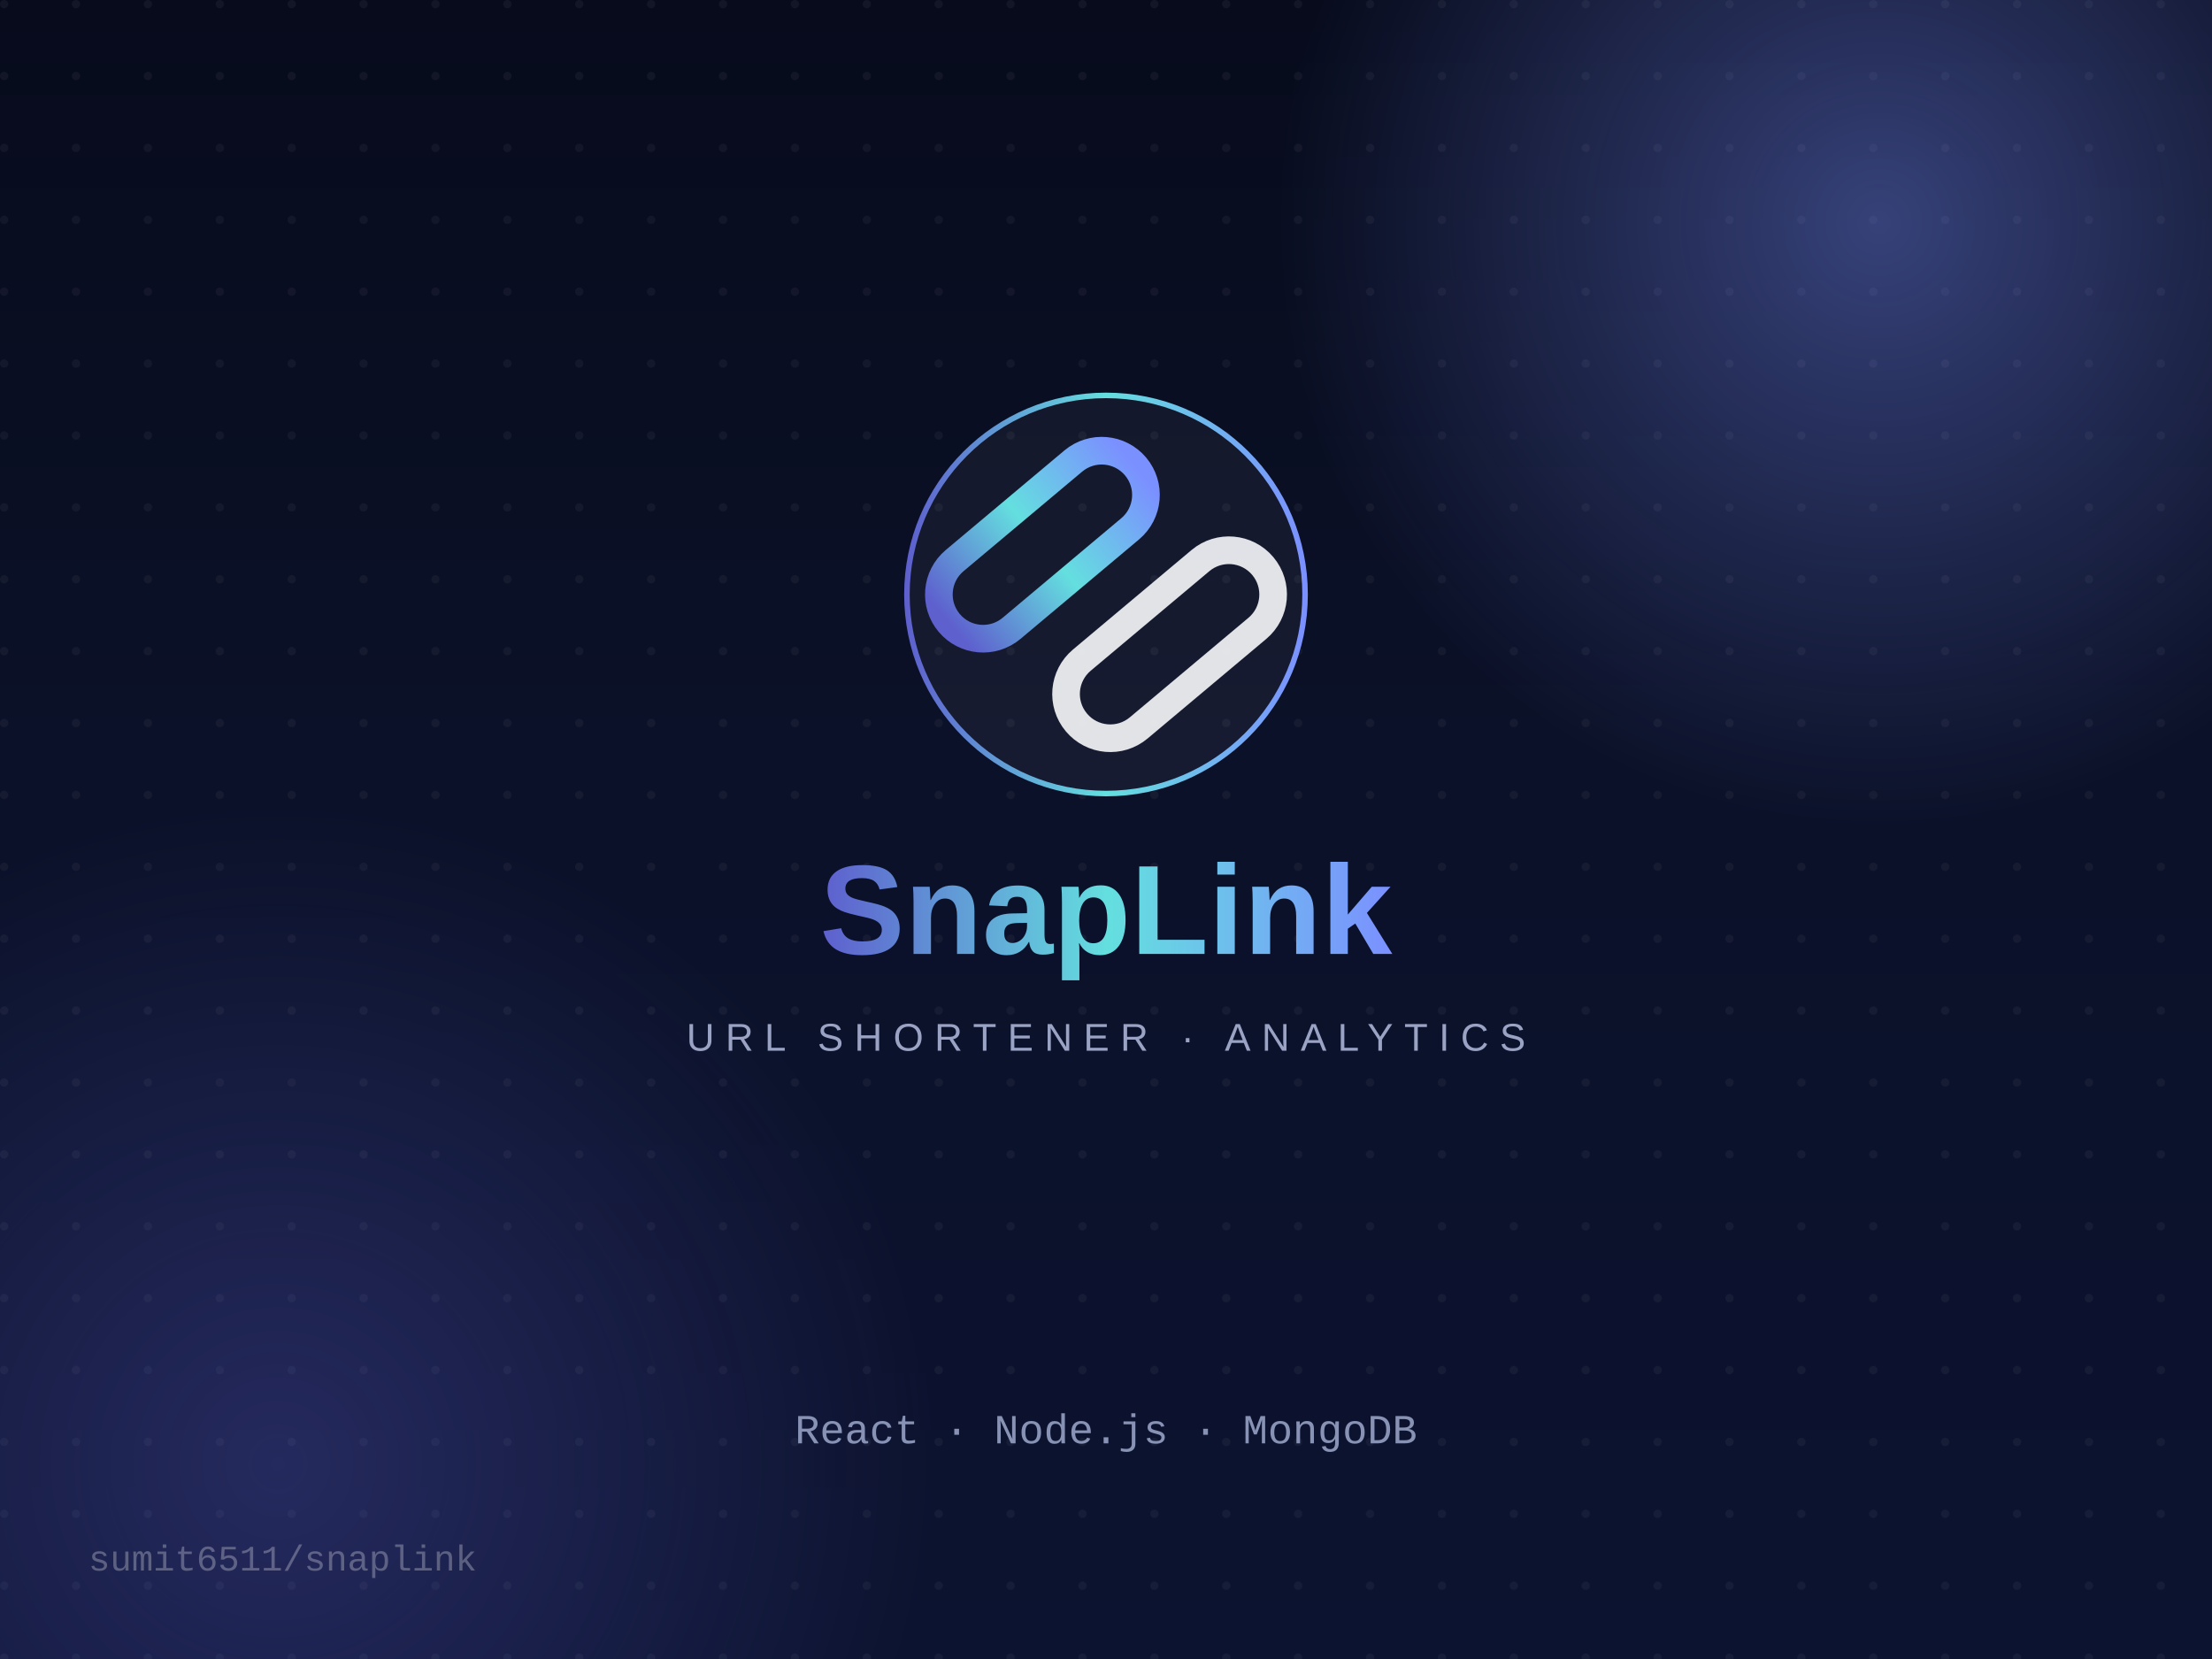
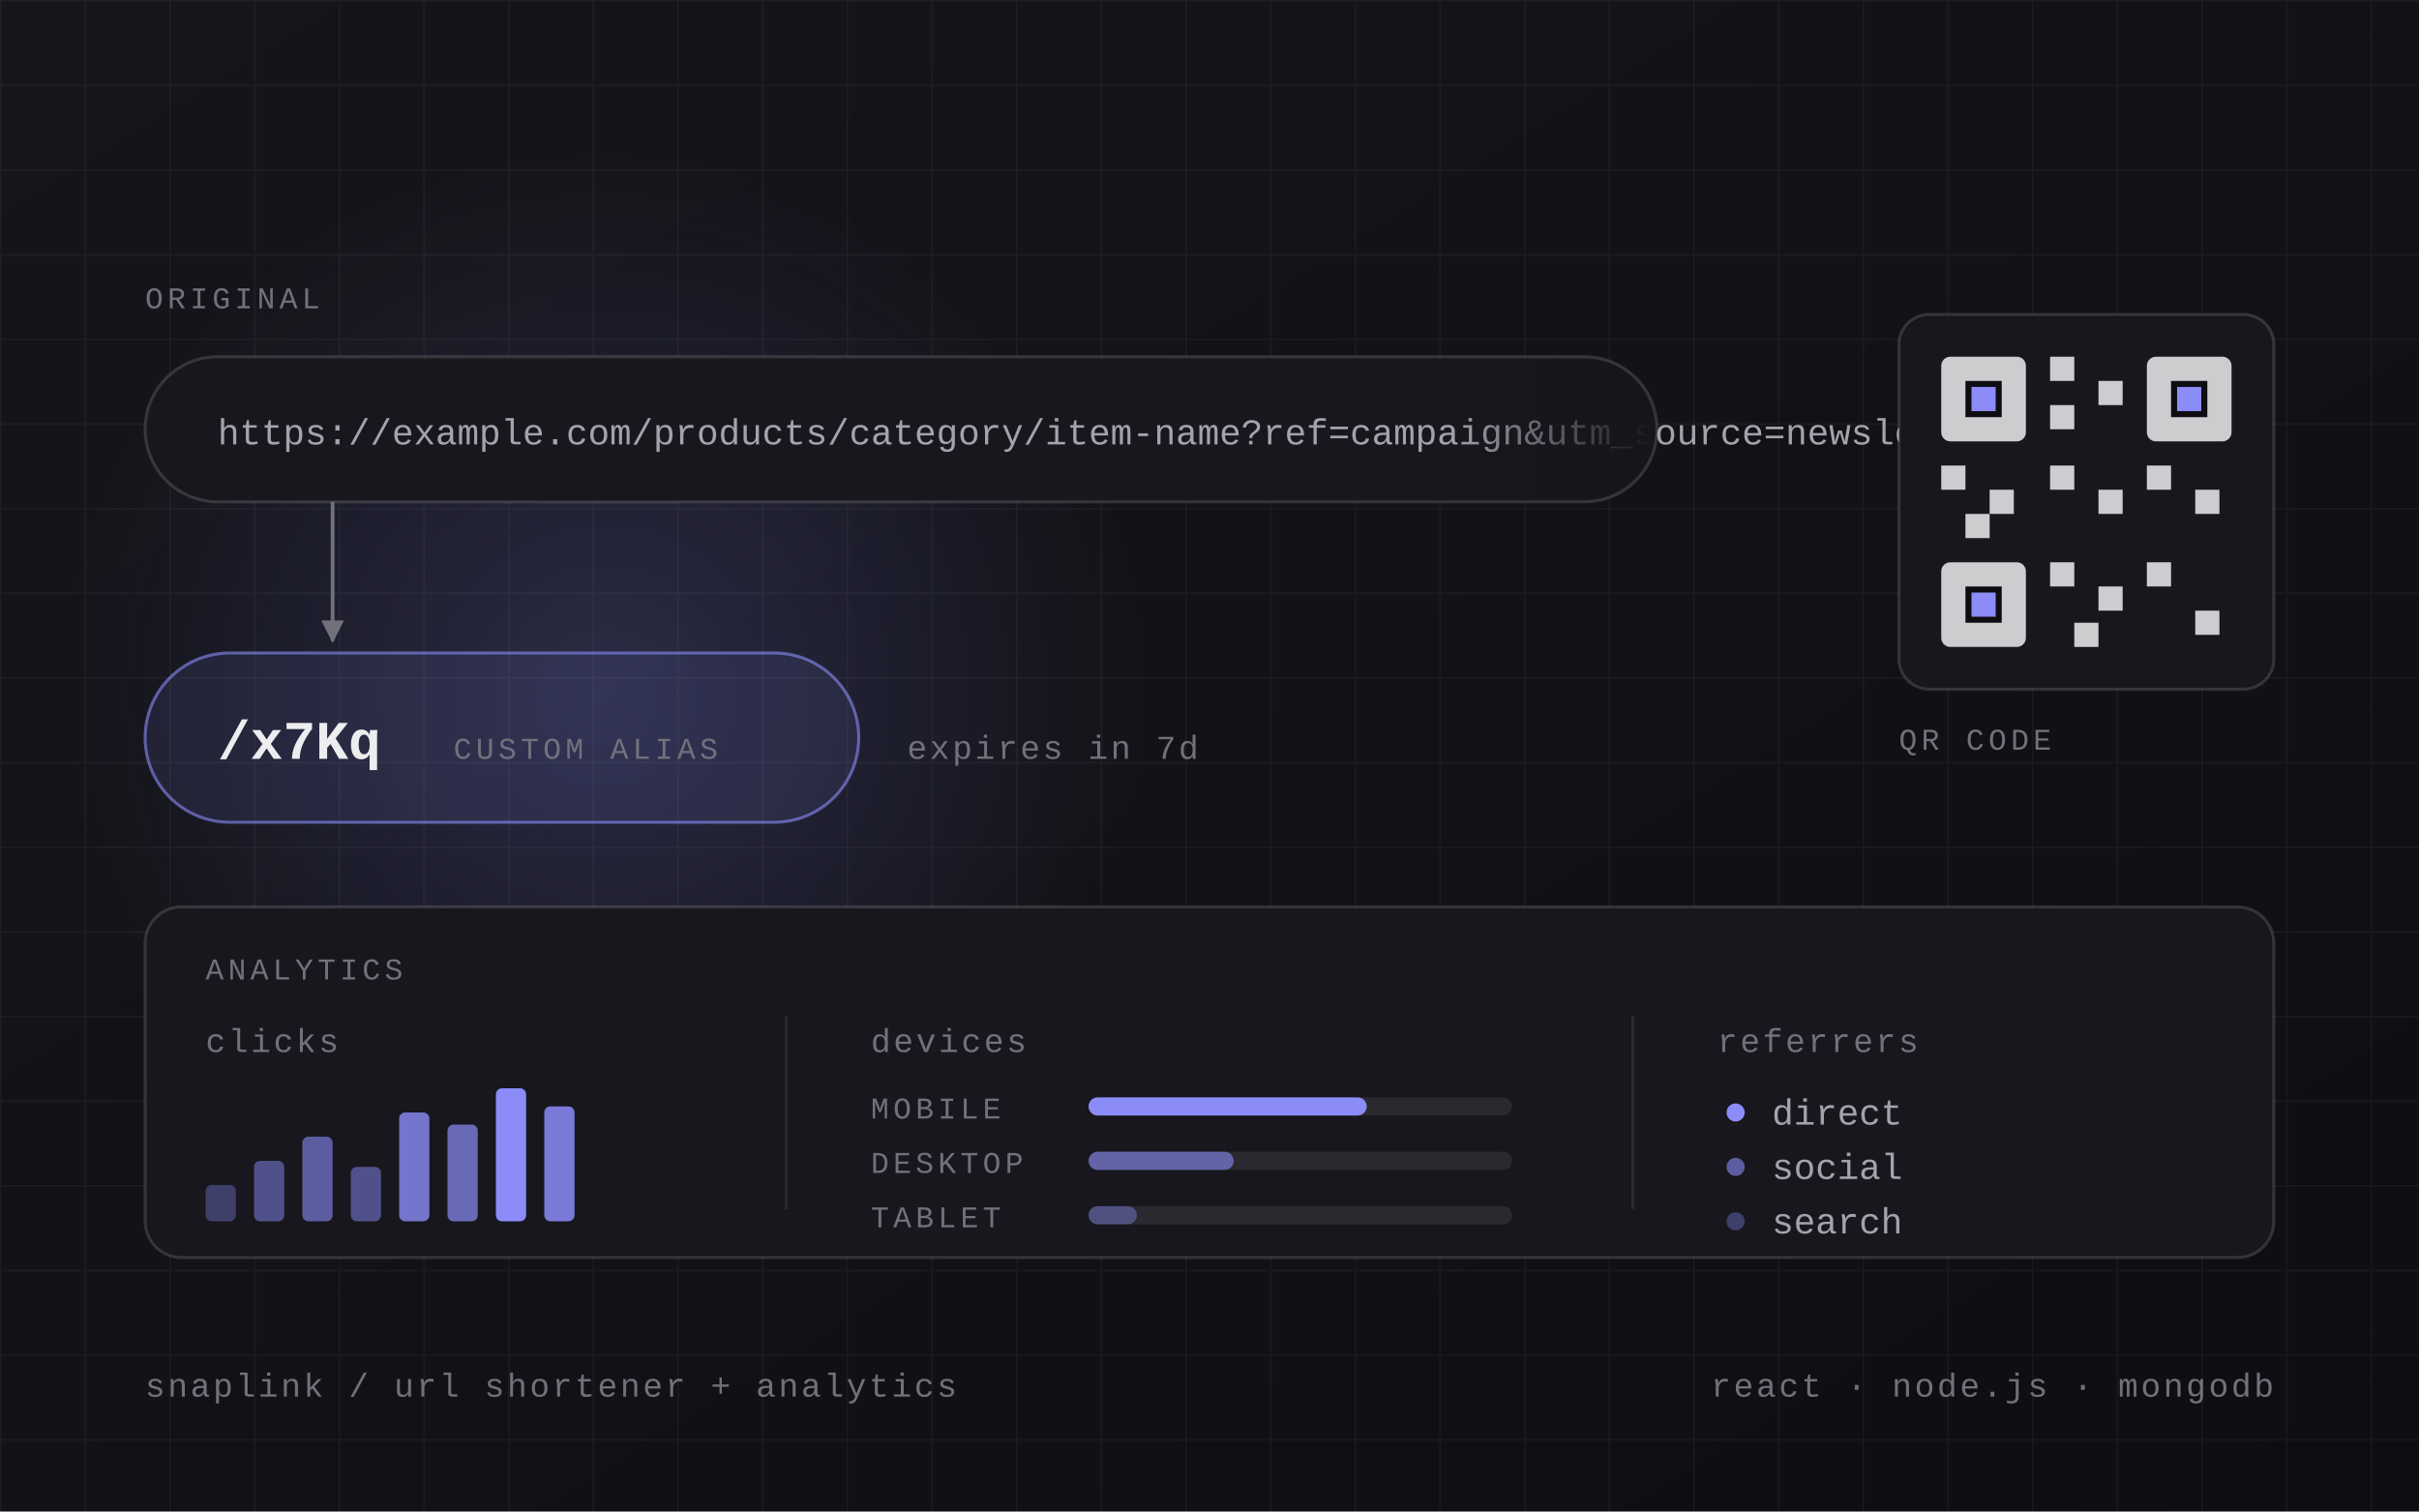
- <svg xmlns="http://www.w3.org/2000/svg" width="800" height="600" viewBox="0 0 800 600">
+ <svg xmlns="http://www.w3.org/2000/svg" width="800" height="500" viewBox="0 0 800 500" role="img" aria-labelledby="t">
  <defs>
-     <linearGradient id="bg" x1="0" y1="0" x2="0" y2="1">
-       <stop offset="0%" stop-color="#070b1c" />
-       <stop offset="45%" stop-color="#0b1128" />
-       <stop offset="100%" stop-color="#0c1330" />
+     <linearGradient id="bg" x1="0" y1="0" x2="1" y2="1">
+       <stop offset="0" stop-color="#15151b" />
+       <stop offset="1" stop-color="#0e0e12" />
    </linearGradient>
-     <linearGradient id="text-gradient" x1="0%" y1="0%" x2="100%" y2="0%">
-       <stop offset="0%" stop-color="#5e60ce" />
-       <stop offset="50%" stop-color="#64dfdf" />
-       <stop offset="100%" stop-color="#7b90ff" />
+     <linearGradient id="fade" x1="0" y1="0" x2="1" y2="0">
+       <stop offset="0.6" stop-color="#15151b" stop-opacity="0" />
+       <stop offset="1" stop-color="#15151b" />
    </linearGradient>
-     <radialGradient id="glow1" cx="50%" cy="50%" r="50%">
-       <stop offset="0%" stop-color="#7b90ff" stop-opacity="0.4" />
-       <stop offset="100%" stop-color="#7b90ff" stop-opacity="0" />
+     <pattern id="grid" width="28" height="28" patternUnits="userSpaceOnUse">
+       <path d="M28 0H0V28" fill="none" stroke="#fff" stroke-opacity="0.045" />
+     </pattern>
+     <radialGradient id="glow" cx="0.5" cy="0.5" r="0.5">
+       <stop offset="0" stop-color="#8b8cf8" stop-opacity="0.2" />
+       <stop offset="1" stop-color="#8b8cf8" stop-opacity="0" />
    </radialGradient>
-     <radialGradient id="glow2" cx="50%" cy="50%" r="50%">
-       <stop offset="0%" stop-color="#5e60ce" stop-opacity="0.3" />
-       <stop offset="100%" stop-color="#5e60ce" stop-opacity="0" />
-     </radialGradient>
-     <pattern id="dots" width="26" height="26" patternUnits="userSpaceOnUse">
-       <circle cx="1.5" cy="1.5" r="1.5" fill="#ffffff" opacity="0.045" />
-     </pattern>
+     <marker id="arr" viewBox="0 0 10 10" refX="9" refY="5" markerWidth="6" markerHeight="6" orient="auto-start-reverse">
+       <path d="M0 0L10 5L0 10z" fill="#71717c" />
+     </marker>
  </defs>
-   <rect width="800" height="600" fill="url(#bg)" />
-   <rect width="800" height="600" fill="url(#dots)" />
-   <circle cx="680" cy="80" r="220" fill="url(#glow1)" />
-   <circle cx="100" cy="530" r="240" fill="url(#glow2)" />
-   <circle cx="400" cy="215" r="72" fill="rgba(255,255,255,0.045)" stroke="url(#text-gradient)" stroke-width="2" />
-   <g fill="none" stroke-linecap="round">
-     <rect x="333" y="181" width="88" height="32" rx="16" transform="rotate(-40 377 197)" stroke="url(#text-gradient)" stroke-width="10" />
-     <rect x="379" y="217" width="88" height="32" rx="16" transform="rotate(-40 423 233)" stroke="#f7f8fb" stroke-width="10" opacity="0.9" />
+   <style>
+     .t{font-family:ui-monospace,SFMono-Regular,Menlo,Consolas,"Liberation Mono",monospace}
+     .s{font-size:12px;fill:#a3a3ad}.m{font-size:11px;fill:#71717c;letter-spacing:.08em}.k{font-size:10px;fill:#71717c;letter-spacing:.14em}
+     .b{fill:#17171d;stroke:#fff;stroke-opacity:.14}.a{stroke:#71717c;stroke-width:1.25;fill:none;marker-end:url(#arr)}
+   </style>
+   <rect width="800" height="500" fill="url(#bg)" />
+   <rect width="800" height="500" fill="url(#grid)" />
+   <circle cx="200" cy="230" r="180" fill="url(#glow)" />
+   <rect class="b" x="48" y="118" width="500" height="48" rx="24" />
+   <text class="t s" x="72" y="147">https://example.com/products/category/item-name?ref=campaign&amp;utm_source=newsletter</text>
+   <rect x="380" y="119" width="167" height="46" rx="23" fill="url(#fade)" />
+   <text class="t k" x="48" y="102">ORIGINAL</text>
+   <path class="a" d="M110 166V212" />
+   <rect x="48" y="216" width="236" height="56" rx="28" fill="#8b8cf8" fill-opacity=".1" stroke="#8b8cf8" stroke-opacity=".6" />
+   <text class="t" x="72" y="251" font-size="18" fill="#ededf0" font-weight="600">/x7Kq</text>
+   <text class="t k" x="150" y="251">CUSTOM ALIAS</text>
+   <text class="t m" x="300" y="251">expires in 7d</text>
+   <g transform="translate(628 104)">
+     <rect x="0" y="0" width="124" height="124" rx="10" fill="#17171d" stroke="#fff" stroke-opacity=".14" />
+     <g fill="#ededf0" fill-opacity=".85">
+       <rect x="14" y="14" width="28" height="28" rx="3" />
+       <rect x="82" y="14" width="28" height="28" rx="3" />
+       <rect x="14" y="82" width="28" height="28" rx="3" />
+       <rect x="50" y="14" width="8" height="8" />
+       <rect x="66" y="22" width="8" height="8" />
+       <rect x="50" y="30" width="8" height="8" />
+       <rect x="14" y="50" width="8" height="8" />
+       <rect x="30" y="58" width="8" height="8" />
+       <rect x="50" y="50" width="8" height="8" />
+       <rect x="66" y="58" width="8" height="8" />
+       <rect x="82" y="50" width="8" height="8" />
+       <rect x="98" y="58" width="8" height="8" />
+       <rect x="22" y="66" width="8" height="8" />
+       <rect x="50" y="82" width="8" height="8" />
+       <rect x="66" y="90" width="8" height="8" />
+       <rect x="82" y="82" width="8" height="8" />
+       <rect x="98" y="98" width="8" height="8" />
+       <rect x="58" y="102" width="8" height="8" />
+     </g>
+     <g fill="#0e0e12">
+       <rect x="22" y="22" width="12" height="12" />
+       <rect x="90" y="22" width="12" height="12" />
+       <rect x="22" y="90" width="12" height="12" />
+     </g>
+     <g fill="#8b8cf8">
+       <rect x="24" y="24" width="8" height="8" />
+       <rect x="92" y="24" width="8" height="8" />
+       <rect x="24" y="92" width="8" height="8" />
+     </g>
  </g>
-   <text x="400" y="345" text-anchor="middle" font-family="Poppins, 'Segoe UI', Arial, sans-serif" font-size="46" font-weight="700" fill="url(#text-gradient)">SnapLink</text>
-   <text x="400" y="380" text-anchor="middle" font-family="Poppins, 'Segoe UI', Arial, sans-serif" font-size="14" letter-spacing="4" fill="#9aa3c4">URL SHORTENER · ANALYTICS</text>
-   <text x="400" y="522" text-anchor="middle" font-family="'Roboto Mono', 'Courier New', monospace" font-size="15" fill="#8792b4">React · Node.js · MongoDB</text>
-   <text x="32" y="568" font-family="'Roboto Mono', 'Courier New', monospace" font-size="13" fill="rgba(255,255,255,0.28)">sumit6511/snaplink</text>
+   <text class="t k" x="628" y="248">QR CODE</text>
+   <rect class="b" x="48" y="300" width="704" height="116" rx="12" />
+   <text class="t k" x="68" y="324">ANALYTICS</text>
+   <g>
+     <text class="t m" x="68" y="348">clicks</text>
+     <g fill="#8b8cf8">
+       <rect x="68" y="392" width="10" height="12" rx="2" fill-opacity=".35" />
+       <rect x="84" y="384" width="10" height="20" rx="2" fill-opacity=".5" />
+       <rect x="100" y="376" width="10" height="28" rx="2" fill-opacity=".6" />
+       <rect x="116" y="386" width="10" height="18" rx="2" fill-opacity=".5" />
+       <rect x="132" y="368" width="10" height="36" rx="2" fill-opacity=".8" />
+       <rect x="148" y="372" width="10" height="32" rx="2" fill-opacity=".7" />
+       <rect x="164" y="360" width="10" height="44" rx="2" />
+       <rect x="180" y="366" width="10" height="38" rx="2" fill-opacity=".85" />
+     </g>
+   </g>
+   <line x1="260" y1="336" x2="260" y2="400" stroke="#fff" stroke-opacity=".08" />
+   <g>
+     <text class="t m" x="288" y="348">devices</text>
+     <text class="t k" x="288" y="370">MOBILE</text>
+     <rect x="360" y="363" width="140" height="6" rx="3" fill="#fff" fill-opacity=".08" />
+     <rect x="360" y="363" width="92" height="6" rx="3" fill="#8b8cf8" />
+     <text class="t k" x="288" y="388">DESKTOP</text>
+     <rect x="360" y="381" width="140" height="6" rx="3" fill="#fff" fill-opacity=".08" />
+     <rect x="360" y="381" width="48" height="6" rx="3" fill="#8b8cf8" fill-opacity=".6" />
+     <text class="t k" x="288" y="406">TABLET</text>
+     <rect x="360" y="399" width="140" height="6" rx="3" fill="#fff" fill-opacity=".08" />
+     <rect x="360" y="399" width="16" height="6" rx="3" fill="#8b8cf8" fill-opacity=".4" />
+   </g>
+   <line x1="540" y1="336" x2="540" y2="400" stroke="#fff" stroke-opacity=".08" />
+   <g>
+     <text class="t m" x="568" y="348">referrers</text>
+     <circle cx="574" cy="368" r="3" fill="#8b8cf8" />
+     <text class="t s" x="586" y="372">direct</text>
+     <circle cx="574" cy="386" r="3" fill="#8b8cf8" fill-opacity=".6" />
+     <text class="t s" x="586" y="390">social</text>
+     <circle cx="574" cy="404" r="3" fill="#8b8cf8" fill-opacity=".35" />
+     <text class="t s" x="586" y="408">search</text>
+   </g>
+   <text class="t m" x="48" y="462">snaplink / url shortener + analytics</text>
+   <text class="t m" x="752" y="462" text-anchor="end">react · node.js · mongodb</text>
</svg>
